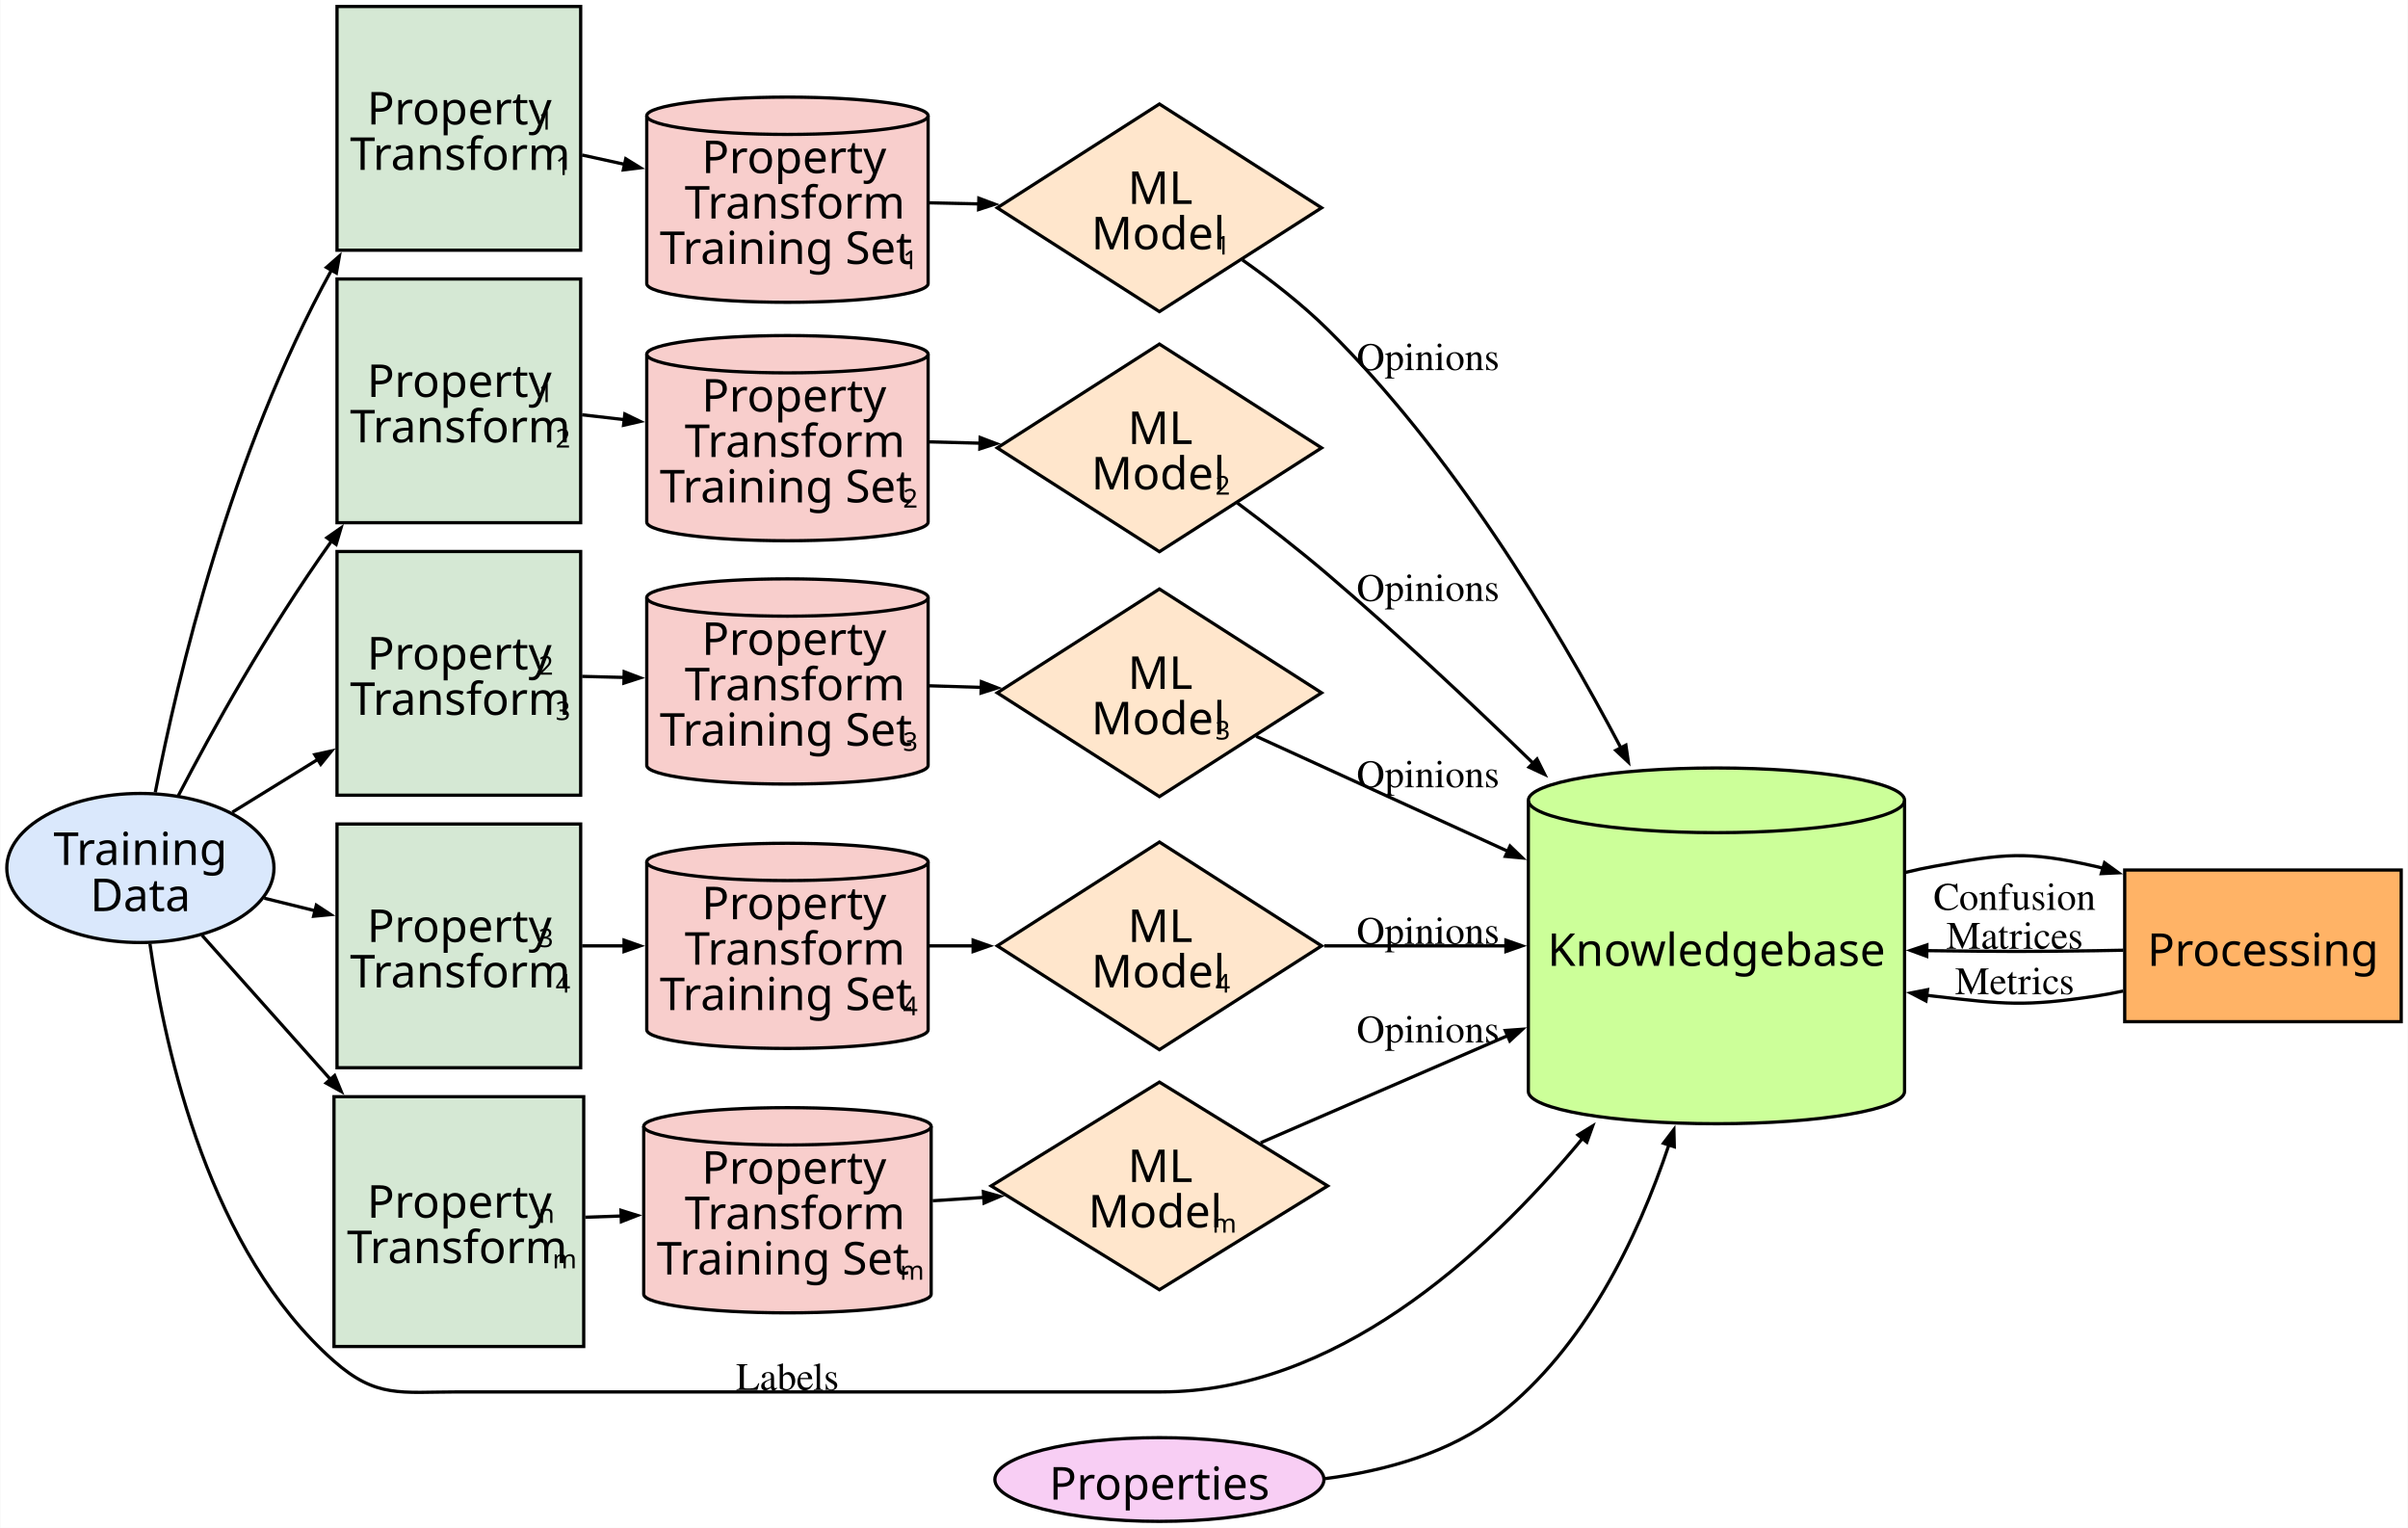
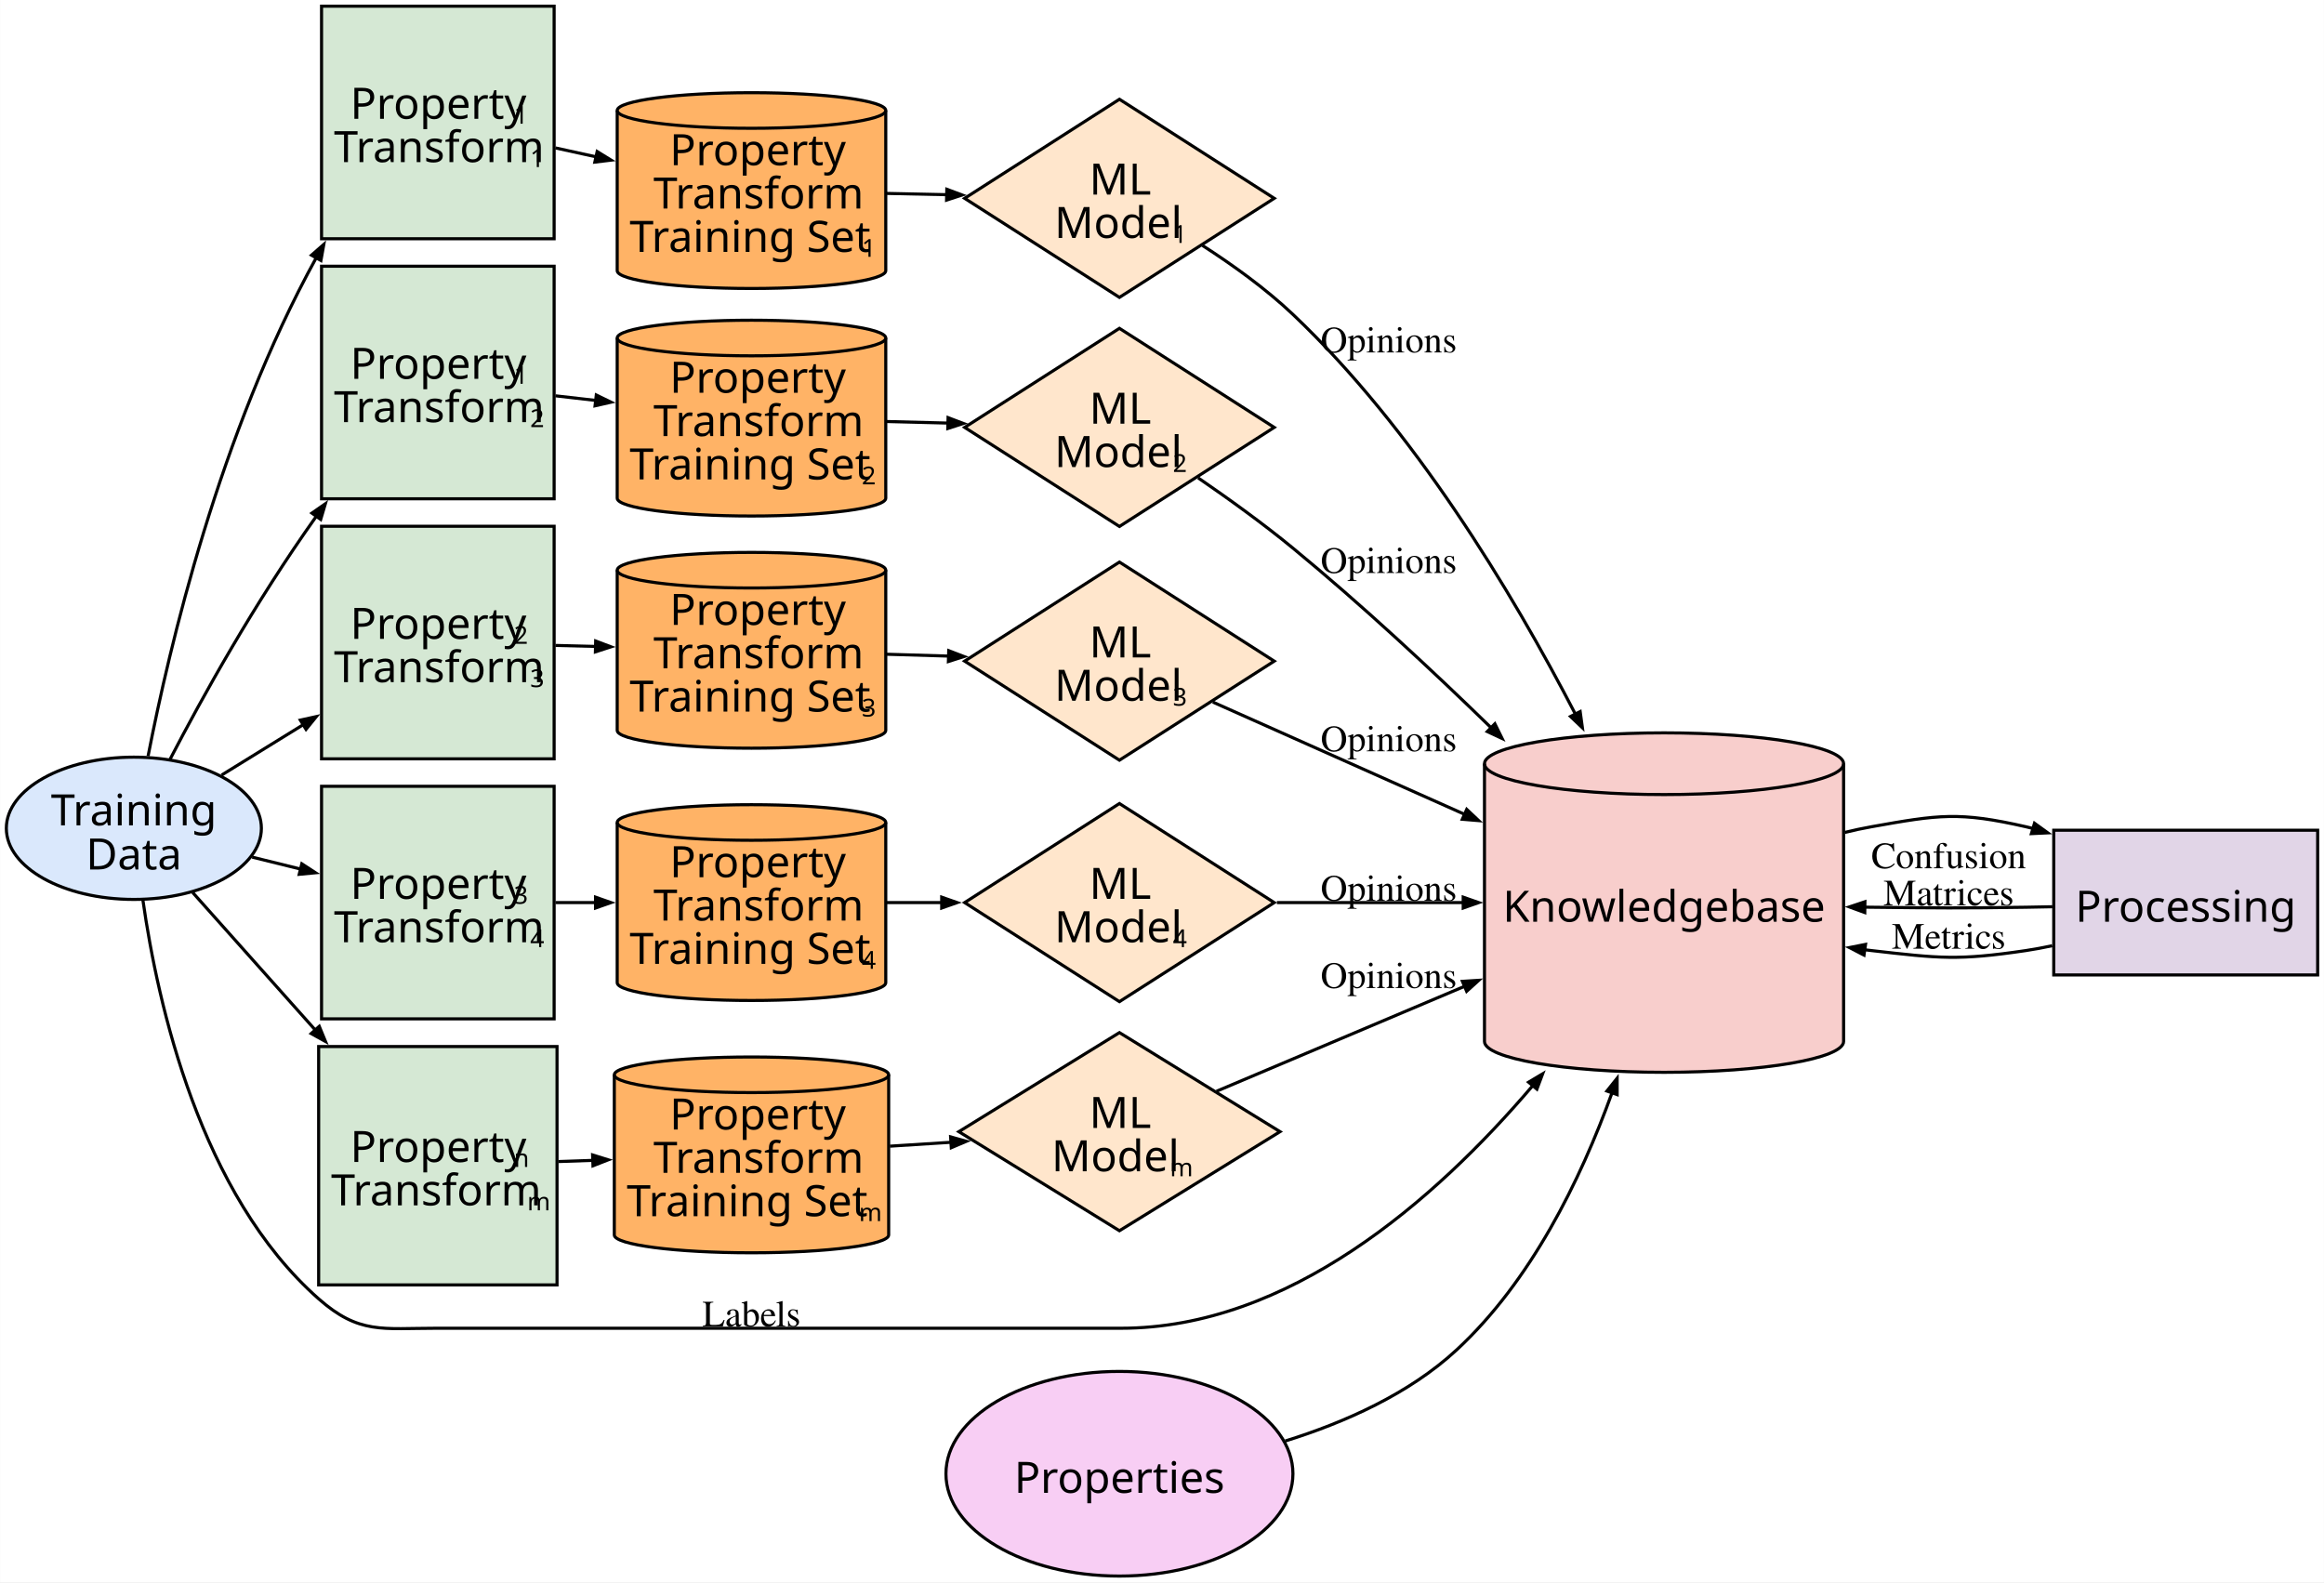
- <svg xmlns="http://www.w3.org/2000/svg" width="1485pt" height="942pt" viewBox="0.00 0.00 1484.51 941.93">
-   <g id="graph0" class="graph" transform="scale(1 1) rotate(0) translate(4 937.93)">
-     <polygon fill="white" stroke="none" points="-4,4 -4,-937.93 1480.51,-937.93 1480.51,4 -4,4" />
+ <svg xmlns="http://www.w3.org/2000/svg" width="1501pt" height="1022pt" viewBox="0.00 0.00 1501.16 1022.24">
+   <g id="graph0" class="graph" transform="scale(1 1) rotate(0) translate(4 1018.24)">
+     <polygon fill="white" stroke="none" points="-4,4 -4,-1018.24 1497.16,-1018.24 1497.16,4 -4,4" />
    <g id="node1" class="node">
-       <ellipse fill="#dae8fc" stroke="black" stroke-width="2" cx="82.38" cy="-402.81" rx="82.38" ry="45.96" />
-       <text text-anchor="middle" x="82.38" y="-404.71" font-family="Garmond" font-size="28.00">Training</text>
-       <text text-anchor="middle" x="82.38" y="-376.21" font-family="Garmond" font-size="28.00">Data</text>
+       <ellipse fill="#dae8fc" stroke="black" stroke-width="2" cx="82.38" cy="-483.11" rx="82.38" ry="45.96" />
+       <text text-anchor="middle" x="82.38" y="-485.01" font-family="Garmond" font-size="28.00">Training</text>
+       <text text-anchor="middle" x="82.38" y="-456.51" font-family="Garmond" font-size="28.00">Data</text>
    </g>
    <g id="node2" class="node">
-       <polygon fill="#d5e8d4" stroke="black" stroke-width="2" points="353.88,-933.93 203.63,-933.93 203.63,-783.68 353.88,-783.68 353.88,-933.93" />
-       <text text-anchor="start" x="222.13" y="-861.21" font-family="Garmond" font-size="28.00">Property</text>
-       <text text-anchor="start" x="327.88" y="-861.21" font-family="Garmond" baseline-shift="sub" font-size="16.00">1</text>
-       <text text-anchor="start" x="211.63" y="-833.21" font-family="Garmond" font-size="28.00">Transform</text>
-       <text text-anchor="start" x="338.38" y="-833.21" font-family="Garmond" baseline-shift="sub" font-size="16.00">1</text>
+       <polygon fill="#d5e8d4" stroke="black" stroke-width="2" points="353.88,-1014.24 203.63,-1014.24 203.63,-863.99 353.88,-863.99 353.88,-1014.24" />
+       <text text-anchor="start" x="222.13" y="-941.51" font-family="Garmond" font-size="28.00">Property</text>
+       <text text-anchor="start" x="327.88" y="-941.51" font-family="Garmond" baseline-shift="sub" font-size="16.00">1</text>
+       <text text-anchor="start" x="211.63" y="-913.51" font-family="Garmond" font-size="28.00">Transform</text>
+       <text text-anchor="start" x="338.38" y="-913.51" font-family="Garmond" baseline-shift="sub" font-size="16.00">1</text>
    </g>
    <g id="edge1" class="edge">
-       <path fill="none" stroke="black" stroke-width="2" d="M91.57,-449.48C105.37,-520.25 137.6,-657.76 200.22,-771.42" />
-       <polygon fill="black" stroke="black" stroke-width="2" points="197.13,-773.07 205.09,-780.06 203.23,-769.63 197.13,-773.07" />
+       <path fill="none" stroke="black" stroke-width="2" d="M91.57,-529.78C105.37,-600.56 137.6,-738.06 200.22,-851.73" />
+       <polygon fill="black" stroke="black" stroke-width="2" points="197.13,-853.37 205.09,-860.36 203.23,-849.93 197.13,-853.37" />
    </g>
    <g id="node3" class="node">
-       <polygon fill="#d5e8d4" stroke="black" stroke-width="2" points="353.88,-765.93 203.63,-765.93 203.63,-615.68 353.88,-615.68 353.88,-765.93" />
-       <text text-anchor="start" x="222.13" y="-693.21" font-family="Garmond" font-size="28.00">Property</text>
-       <text text-anchor="start" x="327.88" y="-693.21" font-family="Garmond" baseline-shift="sub" font-size="16.00">1</text>
-       <text text-anchor="start" x="211.63" y="-665.21" font-family="Garmond" font-size="28.00">Transform</text>
-       <text text-anchor="start" x="338.38" y="-665.21" font-family="Garmond" baseline-shift="sub" font-size="16.00">2</text>
+       <polygon fill="#d5e8d4" stroke="black" stroke-width="2" points="353.88,-846.24 203.63,-846.24 203.63,-695.99 353.88,-695.99 353.88,-846.24" />
+       <text text-anchor="start" x="222.13" y="-773.51" font-family="Garmond" font-size="28.00">Property</text>
+       <text text-anchor="start" x="327.88" y="-773.51" font-family="Garmond" baseline-shift="sub" font-size="16.00">1</text>
+       <text text-anchor="start" x="211.63" y="-745.51" font-family="Garmond" font-size="28.00">Transform</text>
+       <text text-anchor="start" x="338.38" y="-745.51" font-family="Garmond" baseline-shift="sub" font-size="16.00">2</text>
    </g>
    <g id="edge2" class="edge">
-       <path fill="none" stroke="black" stroke-width="2" d="M105.79,-447.44C126.66,-487.52 159.82,-547.6 200.47,-604.69" />
-       <polygon fill="black" stroke="black" stroke-width="2" points="197.41,-606.42 206.1,-612.48 203.08,-602.32 197.41,-606.42" />
+       <path fill="none" stroke="black" stroke-width="2" d="M105.79,-527.75C126.66,-567.82 159.82,-627.9 200.47,-684.99" />
+       <polygon fill="black" stroke="black" stroke-width="2" points="197.41,-686.73 206.1,-692.78 203.08,-682.63 197.41,-686.73" />
    </g>
    <g id="node4" class="node">
-       <polygon fill="#d5e8d4" stroke="black" stroke-width="2" points="353.88,-597.93 203.63,-597.93 203.63,-447.68 353.88,-447.68 353.88,-597.93" />
-       <text text-anchor="start" x="222.13" y="-525.21" font-family="Garmond" font-size="28.00">Property</text>
-       <text text-anchor="start" x="327.88" y="-525.21" font-family="Garmond" baseline-shift="sub" font-size="16.00">2</text>
-       <text text-anchor="start" x="211.63" y="-497.21" font-family="Garmond" font-size="28.00">Transform</text>
-       <text text-anchor="start" x="338.38" y="-497.21" font-family="Garmond" baseline-shift="sub" font-size="16.00">3</text>
+       <polygon fill="#d5e8d4" stroke="black" stroke-width="2" points="353.88,-678.24 203.63,-678.24 203.63,-527.99 353.88,-527.99 353.88,-678.24" />
+       <text text-anchor="start" x="222.13" y="-605.51" font-family="Garmond" font-size="28.00">Property</text>
+       <text text-anchor="start" x="327.88" y="-605.51" font-family="Garmond" baseline-shift="sub" font-size="16.00">2</text>
+       <text text-anchor="start" x="211.63" y="-577.51" font-family="Garmond" font-size="28.00">Transform</text>
+       <text text-anchor="start" x="338.38" y="-577.51" font-family="Garmond" baseline-shift="sub" font-size="16.00">3</text>
    </g>
    <g id="edge3" class="edge">
-       <path fill="none" stroke="black" stroke-width="2" d="M139.08,-437.2C155.52,-447.35 173.92,-458.7 191.8,-469.74" />
-       <polygon fill="black" stroke="black" stroke-width="2" points="189.92,-472.7 200.27,-474.97 193.6,-466.74 189.92,-472.7" />
+       <path fill="none" stroke="black" stroke-width="2" d="M139.08,-517.5C155.52,-527.65 173.92,-539.01 191.8,-550.05" />
+       <polygon fill="black" stroke="black" stroke-width="2" points="189.92,-553 200.27,-555.28 193.6,-547.04 189.92,-553" />
    </g>
    <g id="node5" class="node">
-       <polygon fill="#d5e8d4" stroke="black" stroke-width="2" points="353.88,-429.93 203.63,-429.93 203.63,-279.68 353.88,-279.68 353.88,-429.93" />
-       <text text-anchor="start" x="222.13" y="-357.21" font-family="Garmond" font-size="28.00">Property</text>
-       <text text-anchor="start" x="327.88" y="-357.21" font-family="Garmond" baseline-shift="sub" font-size="16.00">3</text>
-       <text text-anchor="start" x="211.63" y="-329.21" font-family="Garmond" font-size="28.00">Transform</text>
-       <text text-anchor="start" x="338.38" y="-329.21" font-family="Garmond" baseline-shift="sub" font-size="16.00">4</text>
+       <polygon fill="#d5e8d4" stroke="black" stroke-width="2" points="353.88,-510.24 203.63,-510.24 203.63,-359.99 353.88,-359.99 353.88,-510.24" />
+       <text text-anchor="start" x="222.13" y="-437.51" font-family="Garmond" font-size="28.00">Property</text>
+       <text text-anchor="start" x="327.88" y="-437.51" font-family="Garmond" baseline-shift="sub" font-size="16.00">3</text>
+       <text text-anchor="start" x="211.63" y="-409.51" font-family="Garmond" font-size="28.00">Transform</text>
+       <text text-anchor="start" x="338.38" y="-409.51" font-family="Garmond" baseline-shift="sub" font-size="16.00">4</text>
    </g>
    <g id="edge4" class="edge">
-       <path fill="none" stroke="black" stroke-width="2" d="M158.81,-384.18C169.05,-381.65 179.63,-379.04 190.07,-376.46" />
-       <polygon fill="black" stroke="black" stroke-width="2" points="190.88,-379.87 199.75,-374.07 189.2,-373.07 190.88,-379.87" />
+       <path fill="none" stroke="black" stroke-width="2" d="M158.81,-464.49C169.05,-461.96 179.63,-459.35 190.07,-456.77" />
+       <polygon fill="black" stroke="black" stroke-width="2" points="190.88,-460.17 199.75,-454.38 189.2,-453.38 190.88,-460.17" />
    </g>
    <g id="node6" class="node">
-       <polygon fill="#d5e8d4" stroke="black" stroke-width="2" points="355.76,-261.81 201.76,-261.81 201.76,-107.81 355.76,-107.81 355.76,-261.81" />
-       <text text-anchor="start" x="222.13" y="-187.21" font-family="Garmond" font-size="28.00">Property</text>
-       <text text-anchor="start" x="327.88" y="-187.21" font-family="Garmond" baseline-shift="sub" font-size="16.00">n</text>
-       <text text-anchor="start" x="209.76" y="-159.21" font-family="Garmond" font-size="28.00">Transform</text>
-       <text text-anchor="start" x="336.51" y="-159.21" font-family="Garmond" baseline-shift="sub" font-size="16.00">m</text>
+       <polygon fill="#d5e8d4" stroke="black" stroke-width="2" points="355.76,-342.11 201.76,-342.11 201.76,-188.11 355.76,-188.11 355.76,-342.11" />
+       <text text-anchor="start" x="222.13" y="-267.51" font-family="Garmond" font-size="28.00">Property</text>
+       <text text-anchor="start" x="327.88" y="-267.51" font-family="Garmond" baseline-shift="sub" font-size="16.00">n</text>
+       <text text-anchor="start" x="209.76" y="-239.51" font-family="Garmond" font-size="28.00">Transform</text>
+       <text text-anchor="start" x="336.51" y="-239.51" font-family="Garmond" baseline-shift="sub" font-size="16.00">m</text>
    </g>
    <g id="edge5" class="edge">
-       <path fill="none" stroke="black" stroke-width="2" d="M120.4,-361.29C142.86,-336.1 172.39,-302.99 199.79,-272.25" />
-       <polygon fill="black" stroke="black" stroke-width="2" points="202.16,-274.85 206.2,-265.06 196.93,-270.19 202.16,-274.85" />
+       <path fill="none" stroke="black" stroke-width="2" d="M120.4,-441.6C142.86,-416.41 172.39,-383.29 199.79,-352.56" />
+       <polygon fill="black" stroke="black" stroke-width="2" points="202.16,-355.16 206.2,-345.36 196.93,-350.5 202.16,-355.16" />
    </g>
    <g id="node17" class="node">
-       <path fill="#ccff99" stroke="black" stroke-width="2" d="M1170.26,-444.53C1170.26,-455.53 1118.26,-464.47 1054.26,-464.47 990.25,-464.47 938.26,-455.53 938.26,-444.53 938.26,-444.53 938.26,-265.09 938.26,-265.09 938.26,-254.09 990.25,-245.15 1054.26,-245.15 1118.26,-245.15 1170.26,-254.09 1170.26,-265.09 1170.26,-265.09 1170.26,-444.53 1170.26,-444.53" />
-       <path fill="none" stroke="black" stroke-width="2" d="M1170.26,-444.53C1170.26,-433.53 1118.26,-424.59 1054.26,-424.59 990.25,-424.59 938.26,-433.53 938.26,-444.53" />
-       <text text-anchor="middle" x="1054.26" y="-403.96" font-family="Garmond" font-size="28.00"> </text>
-       <text text-anchor="middle" x="1054.26" y="-342.46" font-family="Garmond" font-size="28.00"> Knowledgebase </text>
-       <text text-anchor="middle" x="1054.26" y="-280.96" font-family="Garmond" font-size="28.00">  </text>
+       <path fill="#f8cecc" stroke="black" stroke-width="2" d="M1186.91,-524.83C1186.91,-535.83 1134.92,-544.77 1070.91,-544.77 1006.9,-544.77 954.91,-535.83 954.91,-524.83 954.91,-524.83 954.91,-345.4 954.91,-345.4 954.91,-334.39 1006.9,-325.46 1070.91,-325.46 1134.92,-325.46 1186.91,-334.39 1186.91,-345.4 1186.91,-345.4 1186.91,-524.83 1186.91,-524.83" />
+       <path fill="none" stroke="black" stroke-width="2" d="M1186.91,-524.83C1186.91,-513.83 1134.92,-504.9 1070.91,-504.9 1006.9,-504.9 954.91,-513.83 954.91,-524.83" />
+       <text text-anchor="middle" x="1070.91" y="-484.26" font-family="Garmond" font-size="28.00"> </text>
+       <text text-anchor="middle" x="1070.91" y="-422.76" font-family="Garmond" font-size="28.00"> Knowledgebase </text>
+       <text text-anchor="middle" x="1070.91" y="-361.26" font-family="Garmond" font-size="28.00">  </text>
    </g>
    <g id="edge16" class="edge">
-       <path fill="none" stroke="black" stroke-width="2" d="M88.26,-356.16C97.81,-289.12 125.26,-166.2 201.76,-98.81 227.88,-75.79 242.94,-79.81 277.76,-79.81 277.76,-79.81 277.76,-79.81 711.76,-79.81 818.12,-79.81 910.11,-161.73 971.73,-236.15" />
-       <polygon fill="black" stroke="black" stroke-width="2" points="968.91,-238.23 977.93,-243.77 974.34,-233.81 968.91,-238.23" />
-       <text text-anchor="middle" x="481.38" y="-81.01" font-family="Times,serif" font-size="24.00">Labels</text>
+       <path fill="none" stroke="black" stroke-width="2" d="M88.26,-436.46C97.81,-369.42 125.26,-246.51 201.76,-179.11 227.88,-156.1 242.94,-160.11 277.76,-160.11 277.76,-160.11 277.76,-160.11 720.08,-160.11 828.21,-160.11 922.67,-242.32 986.09,-316.84" />
+       <polygon fill="black" stroke="black" stroke-width="2" points="983.4,-319.08 992.5,-324.5 988.77,-314.58 983.4,-319.08" />
+       <text text-anchor="middle" x="481.38" y="-161.31" font-family="Times,serif" font-size="24.00">Labels</text>
    </g>
    <g id="node7" class="node">
-       <path fill="#f8cecc" stroke="black" stroke-width="2" d="M568.13,-866.56C568.13,-872.9 529.25,-878.06 481.38,-878.06 433.51,-878.06 394.63,-872.9 394.63,-866.56 394.63,-866.56 394.63,-763.06 394.63,-763.06 394.63,-756.71 433.51,-751.56 481.38,-751.56 529.25,-751.56 568.13,-756.71 568.13,-763.06 568.13,-763.06 568.13,-866.56 568.13,-866.56" />
-       <path fill="none" stroke="black" stroke-width="2" d="M568.13,-866.56C568.13,-860.21 529.25,-855.06 481.38,-855.06 433.51,-855.06 394.63,-860.21 394.63,-866.56" />
-       <text text-anchor="start" x="428.51" y="-831.21" font-family="Garmond" font-size="28.00">Property</text>
-       <text text-anchor="start" x="418.01" y="-803.21" font-family="Garmond" font-size="28.00">Transform</text>
-       <text text-anchor="start" x="402.63" y="-775.21" font-family="Garmond" font-size="28.00">Training Set</text>
-       <text text-anchor="start" x="552.63" y="-775.21" font-family="Garmond" baseline-shift="sub" font-size="16.00">1</text>
+       <path fill="#ffb366" stroke="black" stroke-width="2" d="M568.13,-946.86C568.13,-953.21 529.25,-958.36 481.38,-958.36 433.51,-958.36 394.63,-953.21 394.63,-946.86 394.63,-946.86 394.63,-843.36 394.63,-843.36 394.63,-837.02 433.51,-831.86 481.38,-831.86 529.25,-831.86 568.13,-837.02 568.13,-843.36 568.13,-843.36 568.13,-946.86 568.13,-946.86" />
+       <path fill="none" stroke="black" stroke-width="2" d="M568.13,-946.86C568.13,-940.52 529.25,-935.36 481.38,-935.36 433.51,-935.36 394.63,-940.52 394.63,-946.86" />
+       <text text-anchor="start" x="428.51" y="-911.51" font-family="Garmond" font-size="28.00">Property</text>
+       <text text-anchor="start" x="418.01" y="-883.51" font-family="Garmond" font-size="28.00">Transform</text>
+       <text text-anchor="start" x="402.63" y="-855.51" font-family="Garmond" font-size="28.00">Training Set</text>
+       <text text-anchor="start" x="552.63" y="-855.51" font-family="Garmond" baseline-shift="sub" font-size="16.00">1</text>
    </g>
    <g id="edge6" class="edge">
-       <path fill="none" stroke="black" stroke-width="2" d="M354.75,-842.36C363.37,-840.47 372.26,-838.52 381.14,-836.57" />
-       <polygon fill="black" stroke="black" stroke-width="2" points="381.68,-840.04 390.7,-834.48 380.18,-833.2 381.68,-840.04" />
+       <path fill="none" stroke="black" stroke-width="2" d="M354.75,-922.67C363.37,-920.78 372.26,-918.83 381.14,-916.88" />
+       <polygon fill="black" stroke="black" stroke-width="2" points="381.68,-920.34 390.7,-914.78 380.18,-913.51 381.68,-920.34" />
    </g>
    <g id="node8" class="node">
-       <path fill="#f8cecc" stroke="black" stroke-width="2" d="M568.13,-719.56C568.13,-725.9 529.25,-731.06 481.38,-731.06 433.51,-731.06 394.63,-725.9 394.63,-719.56 394.63,-719.56 394.63,-616.06 394.63,-616.06 394.63,-609.71 433.51,-604.56 481.38,-604.56 529.25,-604.56 568.13,-609.71 568.13,-616.06 568.13,-616.06 568.13,-719.56 568.13,-719.56" />
-       <path fill="none" stroke="black" stroke-width="2" d="M568.13,-719.56C568.13,-713.21 529.25,-708.06 481.38,-708.06 433.51,-708.06 394.63,-713.21 394.63,-719.56" />
-       <text text-anchor="start" x="428.51" y="-684.21" font-family="Garmond" font-size="28.00">Property</text>
-       <text text-anchor="start" x="418.01" y="-656.21" font-family="Garmond" font-size="28.00">Transform</text>
-       <text text-anchor="start" x="402.63" y="-628.21" font-family="Garmond" font-size="28.00">Training Set</text>
-       <text text-anchor="start" x="552.63" y="-628.21" font-family="Garmond" baseline-shift="sub" font-size="16.00">2</text>
+       <path fill="#ffb366" stroke="black" stroke-width="2" d="M568.13,-799.86C568.13,-806.21 529.25,-811.36 481.38,-811.36 433.51,-811.36 394.63,-806.21 394.63,-799.86 394.63,-799.86 394.63,-696.36 394.63,-696.36 394.63,-690.02 433.51,-684.86 481.38,-684.86 529.25,-684.86 568.13,-690.02 568.13,-696.36 568.13,-696.36 568.13,-799.86 568.13,-799.86" />
+       <path fill="none" stroke="black" stroke-width="2" d="M568.13,-799.86C568.13,-793.52 529.25,-788.36 481.38,-788.36 433.51,-788.36 394.63,-793.52 394.63,-799.86" />
+       <text text-anchor="start" x="428.51" y="-764.51" font-family="Garmond" font-size="28.00">Property</text>
+       <text text-anchor="start" x="418.01" y="-736.51" font-family="Garmond" font-size="28.00">Transform</text>
+       <text text-anchor="start" x="402.63" y="-708.51" font-family="Garmond" font-size="28.00">Training Set</text>
+       <text text-anchor="start" x="552.63" y="-708.51" font-family="Garmond" baseline-shift="sub" font-size="16.00">2</text>
    </g>
    <g id="edge7" class="edge">
-       <path fill="none" stroke="black" stroke-width="2" d="M354.75,-682.21C363.27,-681.24 372.06,-680.23 380.84,-679.22" />
-       <polygon fill="black" stroke="black" stroke-width="2" points="381.12,-682.71 390.65,-678.1 380.32,-675.76 381.12,-682.71" />
+       <path fill="none" stroke="black" stroke-width="2" d="M354.75,-762.52C363.27,-761.54 372.06,-760.53 380.84,-759.53" />
+       <polygon fill="black" stroke="black" stroke-width="2" points="381.12,-763.02 390.65,-758.4 380.32,-756.06 381.12,-763.02" />
    </g>
    <g id="node9" class="node">
-       <path fill="#f8cecc" stroke="black" stroke-width="2" d="M568.13,-569.56C568.13,-575.9 529.25,-581.06 481.38,-581.06 433.51,-581.06 394.63,-575.9 394.63,-569.56 394.63,-569.56 394.63,-466.06 394.63,-466.06 394.63,-459.71 433.51,-454.56 481.38,-454.56 529.25,-454.56 568.13,-459.71 568.13,-466.06 568.13,-466.06 568.13,-569.56 568.13,-569.56" />
-       <path fill="none" stroke="black" stroke-width="2" d="M568.13,-569.56C568.13,-563.21 529.25,-558.06 481.38,-558.06 433.51,-558.06 394.63,-563.21 394.63,-569.56" />
-       <text text-anchor="start" x="428.51" y="-534.21" font-family="Garmond" font-size="28.00">Property</text>
-       <text text-anchor="start" x="418.01" y="-506.21" font-family="Garmond" font-size="28.00">Transform</text>
-       <text text-anchor="start" x="402.63" y="-478.21" font-family="Garmond" font-size="28.00">Training Set</text>
-       <text text-anchor="start" x="552.63" y="-478.21" font-family="Garmond" baseline-shift="sub" font-size="16.00">3</text>
+       <path fill="#ffb366" stroke="black" stroke-width="2" d="M568.13,-649.86C568.13,-656.21 529.25,-661.36 481.38,-661.36 433.51,-661.36 394.63,-656.21 394.63,-649.86 394.63,-649.86 394.63,-546.36 394.63,-546.36 394.63,-540.02 433.51,-534.86 481.38,-534.86 529.25,-534.86 568.13,-540.02 568.13,-546.36 568.13,-546.36 568.13,-649.86 568.13,-649.86" />
+       <path fill="none" stroke="black" stroke-width="2" d="M568.13,-649.86C568.13,-643.52 529.25,-638.36 481.38,-638.36 433.51,-638.36 394.63,-643.52 394.63,-649.86" />
+       <text text-anchor="start" x="428.51" y="-614.51" font-family="Garmond" font-size="28.00">Property</text>
+       <text text-anchor="start" x="418.01" y="-586.51" font-family="Garmond" font-size="28.00">Transform</text>
+       <text text-anchor="start" x="402.63" y="-558.51" font-family="Garmond" font-size="28.00">Training Set</text>
+       <text text-anchor="start" x="552.63" y="-558.51" font-family="Garmond" baseline-shift="sub" font-size="16.00">3</text>
    </g>
    <g id="edge8" class="edge">
-       <path fill="none" stroke="black" stroke-width="2" d="M354.75,-520.94C363.27,-520.73 372.06,-520.51 380.84,-520.29" />
-       <polygon fill="black" stroke="black" stroke-width="2" points="380.72,-523.79 390.63,-520.05 380.55,-516.8 380.72,-523.79" />
+       <path fill="none" stroke="black" stroke-width="2" d="M354.75,-601.25C363.27,-601.03 372.06,-600.81 380.84,-600.6" />
+       <polygon fill="black" stroke="black" stroke-width="2" points="380.72,-604.1 390.63,-600.35 380.55,-597.1 380.72,-604.1" />
    </g>
    <g id="node10" class="node">
-       <path fill="#f8cecc" stroke="black" stroke-width="2" d="M568.13,-406.56C568.13,-412.9 529.25,-418.06 481.38,-418.06 433.51,-418.06 394.63,-412.9 394.63,-406.56 394.63,-406.56 394.63,-303.06 394.63,-303.06 394.63,-296.71 433.51,-291.56 481.38,-291.56 529.25,-291.56 568.13,-296.71 568.13,-303.06 568.13,-303.06 568.13,-406.56 568.13,-406.56" />
-       <path fill="none" stroke="black" stroke-width="2" d="M568.13,-406.56C568.13,-400.21 529.25,-395.06 481.38,-395.06 433.51,-395.06 394.63,-400.21 394.63,-406.56" />
-       <text text-anchor="start" x="428.51" y="-371.21" font-family="Garmond" font-size="28.00">Property</text>
-       <text text-anchor="start" x="418.01" y="-343.21" font-family="Garmond" font-size="28.00">Transform</text>
-       <text text-anchor="start" x="402.63" y="-315.21" font-family="Garmond" font-size="28.00">Training Set</text>
-       <text text-anchor="start" x="552.63" y="-315.21" font-family="Garmond" baseline-shift="sub" font-size="16.00">4</text>
+       <path fill="#ffb366" stroke="black" stroke-width="2" d="M568.13,-486.86C568.13,-493.21 529.25,-498.36 481.38,-498.36 433.51,-498.36 394.63,-493.21 394.63,-486.86 394.63,-486.86 394.63,-383.36 394.63,-383.36 394.63,-377.02 433.51,-371.86 481.38,-371.86 529.25,-371.86 568.13,-377.02 568.13,-383.36 568.13,-383.36 568.13,-486.86 568.13,-486.86" />
+       <path fill="none" stroke="black" stroke-width="2" d="M568.13,-486.86C568.13,-480.52 529.25,-475.36 481.38,-475.36 433.51,-475.36 394.63,-480.52 394.63,-486.86" />
+       <text text-anchor="start" x="428.51" y="-451.51" font-family="Garmond" font-size="28.00">Property</text>
+       <text text-anchor="start" x="418.01" y="-423.51" font-family="Garmond" font-size="28.00">Transform</text>
+       <text text-anchor="start" x="402.63" y="-395.51" font-family="Garmond" font-size="28.00">Training Set</text>
+       <text text-anchor="start" x="552.63" y="-395.51" font-family="Garmond" baseline-shift="sub" font-size="16.00">4</text>
    </g>
    <g id="edge9" class="edge">
-       <path fill="none" stroke="black" stroke-width="2" d="M354.75,-354.81C363.27,-354.81 372.06,-354.81 380.84,-354.81" />
-       <polygon fill="black" stroke="black" stroke-width="2" points="380.63,-358.31 390.63,-354.81 380.63,-351.31 380.63,-358.31" />
+       <path fill="none" stroke="black" stroke-width="2" d="M354.75,-435.11C363.27,-435.11 372.06,-435.11 380.84,-435.11" />
+       <polygon fill="black" stroke="black" stroke-width="2" points="380.63,-438.61 390.63,-435.11 380.63,-431.61 380.63,-438.61" />
    </g>
    <g id="node11" class="node">
-       <path fill="#f8cecc" stroke="black" stroke-width="2" d="M570.01,-243.56C570.01,-249.9 530.28,-255.06 481.38,-255.06 432.48,-255.06 392.76,-249.9 392.76,-243.56 392.76,-243.56 392.76,-140.06 392.76,-140.06 392.76,-133.71 432.48,-128.56 481.38,-128.56 530.28,-128.56 570.01,-133.71 570.01,-140.06 570.01,-140.06 570.01,-243.56 570.01,-243.56" />
-       <path fill="none" stroke="black" stroke-width="2" d="M570.01,-243.56C570.01,-237.21 530.28,-232.06 481.38,-232.06 432.48,-232.06 392.76,-237.21 392.76,-243.56" />
-       <text text-anchor="start" x="428.51" y="-208.21" font-family="Garmond" font-size="28.00">Property</text>
-       <text text-anchor="start" x="418.01" y="-180.21" font-family="Garmond" font-size="28.00">Transform</text>
-       <text text-anchor="start" x="400.76" y="-152.21" font-family="Garmond" font-size="28.00">Training Set</text>
-       <text text-anchor="start" x="550.76" y="-152.21" font-family="Garmond" baseline-shift="sub" font-size="16.00">m</text>
+       <path fill="#ffb366" stroke="black" stroke-width="2" d="M570.01,-323.86C570.01,-330.21 530.28,-335.36 481.38,-335.36 432.48,-335.36 392.76,-330.21 392.76,-323.86 392.76,-323.86 392.76,-220.36 392.76,-220.36 392.76,-214.02 432.48,-208.86 481.38,-208.86 530.28,-208.86 570.01,-214.02 570.01,-220.36 570.01,-220.36 570.01,-323.86 570.01,-323.86" />
+       <path fill="none" stroke="black" stroke-width="2" d="M570.01,-323.86C570.01,-317.52 530.28,-312.36 481.38,-312.36 432.48,-312.36 392.76,-317.52 392.76,-323.86" />
+       <text text-anchor="start" x="428.51" y="-288.51" font-family="Garmond" font-size="28.00">Property</text>
+       <text text-anchor="start" x="418.01" y="-260.51" font-family="Garmond" font-size="28.00">Transform</text>
+       <text text-anchor="start" x="400.76" y="-232.51" font-family="Garmond" font-size="28.00">Training Set</text>
+       <text text-anchor="start" x="550.76" y="-232.51" font-family="Garmond" baseline-shift="sub" font-size="16.00">m</text>
    </g>
    <g id="edge10" class="edge">
-       <path fill="none" stroke="black" stroke-width="2" d="M356.75,-187.5C364.02,-187.75 371.47,-188.01 378.92,-188.27" />
-       <polygon fill="black" stroke="black" stroke-width="2" points="378.73,-191.76 388.85,-188.62 378.98,-184.77 378.73,-191.76" />
+       <path fill="none" stroke="black" stroke-width="2" d="M356.75,-267.8C364.02,-268.05 371.47,-268.31 378.92,-268.57" />
+       <polygon fill="black" stroke="black" stroke-width="2" points="378.73,-272.07 388.85,-268.92 378.98,-265.07 378.73,-272.07" />
    </g>
    <g id="node12" class="node">
-       <polygon fill="#ffe6cc" stroke="black" stroke-width="2" points="710.76,-873.81 610.76,-809.81 710.76,-745.81 810.76,-809.81 710.76,-873.81" />
-       <text text-anchor="start" x="691.26" y="-812.21" font-family="Garmond" font-size="28.00">ML</text>
-       <text text-anchor="start" x="668.76" y="-784.21" font-family="Garmond" font-size="28.00">Model</text>
-       <text text-anchor="start" x="745.26" y="-784.21" font-family="Garmond" baseline-shift="sub" font-size="16.00">1</text>
+       <polygon fill="#ffe6cc" stroke="black" stroke-width="2" points="719.08,-954.11 619.08,-890.11 719.08,-826.11 819.08,-890.11 719.08,-954.11" />
+       <text text-anchor="start" x="699.58" y="-892.51" font-family="Garmond" font-size="28.00">ML</text>
+       <text text-anchor="start" x="677.08" y="-864.51" font-family="Garmond" font-size="28.00">Model</text>
+       <text text-anchor="start" x="753.58" y="-864.51" font-family="Garmond" baseline-shift="sub" font-size="16.00">1</text>
    </g>
    <g id="edge11" class="edge">
-       <path fill="none" stroke="black" stroke-width="2" d="M568.99,-812.9C578.96,-812.69 589.23,-812.46 599.46,-812.23" />
-       <polygon fill="black" stroke="black" stroke-width="2" points="599.42,-815.74 609.34,-812.02 599.27,-808.74 599.42,-815.74" />
+       <path fill="none" stroke="black" stroke-width="2" d="M568.81,-893.28C581.42,-893.01 594.55,-892.73 607.56,-892.46" />
+       <polygon fill="black" stroke="black" stroke-width="2" points="607.56,-895.96 617.49,-892.25 607.41,-888.96 607.56,-895.96" />
    </g>
    <g id="node13" class="node">
-       <polygon fill="#ffe6cc" stroke="black" stroke-width="2" points="710.76,-725.81 610.76,-661.81 710.76,-597.81 810.76,-661.81 710.76,-725.81" />
-       <text text-anchor="start" x="691.26" y="-664.21" font-family="Garmond" font-size="28.00">ML</text>
-       <text text-anchor="start" x="668.76" y="-636.21" font-family="Garmond" font-size="28.00">Model</text>
-       <text text-anchor="start" x="745.26" y="-636.21" font-family="Garmond" baseline-shift="sub" font-size="16.00">2</text>
+       <polygon fill="#ffe6cc" stroke="black" stroke-width="2" points="719.08,-806.11 619.08,-742.11 719.08,-678.11 819.08,-742.11 719.08,-806.11" />
+       <text text-anchor="start" x="699.58" y="-744.51" font-family="Garmond" font-size="28.00">ML</text>
+       <text text-anchor="start" x="677.08" y="-716.51" font-family="Garmond" font-size="28.00">Model</text>
+       <text text-anchor="start" x="753.58" y="-716.51" font-family="Garmond" baseline-shift="sub" font-size="16.00">2</text>
    </g>
    <g id="edge12" class="edge">
-       <path fill="none" stroke="black" stroke-width="2" d="M568.99,-665.52C579.25,-665.25 589.82,-664.97 600.35,-664.7" />
-       <polygon fill="black" stroke="black" stroke-width="2" points="600.21,-668.2 610.11,-664.44 600.02,-661.2 600.21,-668.2" />
+       <path fill="none" stroke="black" stroke-width="2" d="M568.81,-745.91C581.75,-745.58 595.24,-745.24 608.59,-744.9" />
+       <polygon fill="black" stroke="black" stroke-width="2" points="608.38,-748.41 618.29,-744.65 608.2,-741.41 608.38,-748.41" />
    </g>
    <g id="node14" class="node">
-       <polygon fill="#ffe6cc" stroke="black" stroke-width="2" points="710.76,-574.81 610.76,-510.81 710.76,-446.81 810.76,-510.81 710.76,-574.81" />
-       <text text-anchor="start" x="691.26" y="-513.21" font-family="Garmond" font-size="28.00">ML</text>
-       <text text-anchor="start" x="668.76" y="-485.21" font-family="Garmond" font-size="28.00">Model</text>
-       <text text-anchor="start" x="745.26" y="-485.21" font-family="Garmond" baseline-shift="sub" font-size="16.00">3</text>
+       <polygon fill="#ffe6cc" stroke="black" stroke-width="2" points="719.08,-655.11 619.08,-591.11 719.08,-527.11 819.08,-591.11 719.08,-655.11" />
+       <text text-anchor="start" x="699.58" y="-593.51" font-family="Garmond" font-size="28.00">ML</text>
+       <text text-anchor="start" x="677.08" y="-565.51" font-family="Garmond" font-size="28.00">Model</text>
+       <text text-anchor="start" x="753.58" y="-565.51" font-family="Garmond" baseline-shift="sub" font-size="16.00">3</text>
    </g>
    <g id="edge13" class="edge">
-       <path fill="none" stroke="black" stroke-width="2" d="M568.99,-515.14C579.43,-514.82 590.19,-514.49 600.9,-514.16" />
-       <polygon fill="black" stroke="black" stroke-width="2" points="600.99,-517.66 610.88,-513.85 600.77,-510.66 600.99,-517.66" />
+       <path fill="none" stroke="black" stroke-width="2" d="M568.81,-595.55C581.85,-595.16 595.45,-594.76 608.89,-594.36" />
+       <polygon fill="black" stroke="black" stroke-width="2" points="608.8,-597.86 618.69,-594.07 608.59,-590.86 608.8,-597.86" />
    </g>
    <g id="node15" class="node">
-       <polygon fill="#ffe6cc" stroke="black" stroke-width="2" points="710.76,-418.81 610.76,-354.81 710.76,-290.81 810.76,-354.81 710.76,-418.81" />
-       <text text-anchor="start" x="691.26" y="-357.21" font-family="Garmond" font-size="28.00">ML</text>
-       <text text-anchor="start" x="668.76" y="-329.21" font-family="Garmond" font-size="28.00">Model</text>
-       <text text-anchor="start" x="745.26" y="-329.21" font-family="Garmond" baseline-shift="sub" font-size="16.00">4</text>
+       <polygon fill="#ffe6cc" stroke="black" stroke-width="2" points="719.08,-499.11 619.08,-435.11 719.08,-371.11 819.08,-435.11 719.08,-499.11" />
+       <text text-anchor="start" x="699.58" y="-437.51" font-family="Garmond" font-size="28.00">ML</text>
+       <text text-anchor="start" x="677.08" y="-409.51" font-family="Garmond" font-size="28.00">Model</text>
+       <text text-anchor="start" x="753.58" y="-409.51" font-family="Garmond" baseline-shift="sub" font-size="16.00">4</text>
    </g>
    <g id="edge14" class="edge">
-       <path fill="none" stroke="black" stroke-width="2" d="M568.99,-354.81C577.86,-354.81 586.97,-354.81 596.07,-354.81" />
-       <polygon fill="black" stroke="black" stroke-width="2" points="595.89,-358.31 605.89,-354.81 595.89,-351.31 595.89,-358.31" />
+       <path fill="none" stroke="black" stroke-width="2" d="M568.81,-435.11C580.39,-435.11 592.4,-435.11 604.36,-435.11" />
+       <polygon fill="black" stroke="black" stroke-width="2" points="604.26,-438.61 614.26,-435.11 604.26,-431.61 604.26,-438.61" />
    </g>
    <g id="node16" class="node">
-       <polygon fill="#ffe6cc" stroke="black" stroke-width="2" points="710.76,-270.81 607.01,-206.81 710.76,-142.81 814.51,-206.81 710.76,-270.81" />
-       <text text-anchor="start" x="691.26" y="-209.21" font-family="Garmond" font-size="28.00">ML</text>
-       <text text-anchor="start" x="666.88" y="-181.21" font-family="Garmond" font-size="28.00">Model</text>
-       <text text-anchor="start" x="743.38" y="-181.21" font-family="Garmond" baseline-shift="sub" font-size="16.00">m</text>
+       <polygon fill="#ffe6cc" stroke="black" stroke-width="2" points="719.08,-351.11 615.33,-287.11 719.08,-223.11 822.83,-287.11 719.08,-351.11" />
+       <text text-anchor="start" x="699.58" y="-289.51" font-family="Garmond" font-size="28.00">ML</text>
+       <text text-anchor="start" x="675.21" y="-261.51" font-family="Garmond" font-size="28.00">Model</text>
+       <text text-anchor="start" x="751.71" y="-261.51" font-family="Garmond" baseline-shift="sub" font-size="16.00">m</text>
    </g>
    <g id="edge15" class="edge">
-       <path fill="none" stroke="black" stroke-width="2" d="M570.94,-197.65C581.31,-198.34 591.98,-199.04 602.57,-199.74" />
-       <polygon fill="black" stroke="black" stroke-width="2" points="602.2,-203.22 612.4,-200.39 602.66,-196.24 602.2,-203.22" />
+       <path fill="none" stroke="black" stroke-width="2" d="M570.82,-277.74C583.79,-278.57 597.26,-279.43 610.56,-280.27" />
+       <polygon fill="black" stroke="black" stroke-width="2" points="610.01,-283.74 620.21,-280.89 610.46,-276.76 610.01,-283.74" />
    </g>
    <g id="edge17" class="edge">
-       <path fill="none" stroke="black" stroke-width="2" d="M761.95,-777.67C779.48,-765.31 798.71,-750.4 814.51,-734.81 890.37,-659.92 953.34,-556.55 995.52,-476.52" />
-       <polygon fill="black" stroke="black" stroke-width="2" points="998.41,-478.55 999.94,-468.07 992.2,-475.31 998.41,-478.55" />
-       <text text-anchor="middle" x="876.38" y="-709.78" font-family="Times,serif" font-size="24.00">Opinions</text>
+       <path fill="none" stroke="black" stroke-width="2" d="M772.77,-859.62C792.18,-847.12 813.68,-831.69 831.16,-815.11 908.91,-741.38 972.03,-637.2 1013.8,-556.56" />
+       <polygon fill="black" stroke="black" stroke-width="2" points="1016.72,-558.53 1018.17,-548.04 1010.49,-555.34 1016.72,-558.53" />
+       <text text-anchor="middle" x="893.03" y="-790.55" font-family="Times,serif" font-size="24.00">Opinions</text>
    </g>
    <g id="edge18" class="edge">
-       <path fill="none" stroke="black" stroke-width="2" d="M758.94,-627.78C776.71,-614.5 796.88,-598.87 814.51,-583.81 857.16,-547.37 902.02,-505.41 941.19,-467.43" />
-       <polygon fill="black" stroke="black" stroke-width="2" points="943.6,-469.97 948.33,-460.49 938.72,-464.96 943.6,-469.97" />
-       <text text-anchor="middle" x="876.38" y="-567.45" font-family="Times,serif" font-size="24.00">Opinions</text>
+       <path fill="none" stroke="black" stroke-width="2" d="M769.93,-709.5C789.51,-696.08 811.87,-679.98 831.16,-664.11 874.87,-628.16 920.31,-585.95 959.66,-547.63" />
+       <polygon fill="black" stroke="black" stroke-width="2" points="961.62,-550.62 966.32,-541.12 956.72,-545.61 961.62,-550.62" />
+       <text text-anchor="middle" x="893.03" y="-648.08" font-family="Times,serif" font-size="24.00">Opinions</text>
    </g>
    <g id="edge19" class="edge">
-       <path fill="none" stroke="black" stroke-width="2" d="M770.46,-483.99C813.1,-464.51 872.43,-437.41 925.74,-413.06" />
-       <polygon fill="black" stroke="black" stroke-width="2" points="926.98,-416.34 934.62,-409 924.07,-409.98 926.98,-416.34" />
-       <text text-anchor="middle" x="876.38" y="-452.57" font-family="Times,serif" font-size="24.00">Opinions</text>
+       <path fill="none" stroke="black" stroke-width="2" d="M779.43,-564.65C823.92,-544.81 886.48,-516.91 942.15,-492.09" />
+       <polygon fill="black" stroke="black" stroke-width="2" points="943.44,-495.34 951.15,-488.07 940.59,-488.95 943.44,-495.34" />
+       <text text-anchor="middle" x="893.03" y="-532.87" font-family="Times,serif" font-size="24.00">Opinions</text>
    </g>
    <g id="edge20" class="edge">
-       <path fill="none" stroke="black" stroke-width="2" d="M812.37,-354.81C847.48,-354.81 887.38,-354.81 924.47,-354.81" />
-       <polygon fill="black" stroke="black" stroke-width="2" points="924.43,-358.31 934.43,-354.81 924.43,-351.31 924.43,-358.31" />
-       <text text-anchor="middle" x="876.38" y="-356.01" font-family="Times,serif" font-size="24.00">Opinions</text>
+       <path fill="none" stroke="black" stroke-width="2" d="M820.8,-435.11C858.41,-435.11 901.64,-435.11 941.41,-435.11" />
+       <polygon fill="black" stroke="black" stroke-width="2" points="941.17,-438.61 951.17,-435.11 941.17,-431.61 941.17,-438.61" />
+       <text text-anchor="middle" x="893.03" y="-436.31" font-family="Times,serif" font-size="24.00">Opinions</text>
    </g>
    <g id="edge21" class="edge">
-       <path fill="none" stroke="black" stroke-width="2" d="M773.2,-233.44C815.6,-251.82 873.52,-276.91 925.68,-299.52" />
-       <polygon fill="black" stroke="black" stroke-width="2" points="924.06,-302.63 934.63,-303.4 926.84,-296.21 924.06,-302.63" />
-       <text text-anchor="middle" x="876.38" y="-295.27" font-family="Times,serif" font-size="24.00">Opinions</text>
+       <path fill="none" stroke="black" stroke-width="2" d="M781.82,-313.23C826.13,-331.98 887.43,-357.91 942.1,-381.04" />
+       <polygon fill="black" stroke="black" stroke-width="2" points="940.66,-384.23 951.23,-384.9 943.38,-377.79 940.66,-384.23" />
+       <text text-anchor="middle" x="893.03" y="-379.92" font-family="Times,serif" font-size="24.00">Opinions</text>
    </g>
    <g id="node18" class="node">
-       <polygon fill="#ffb366" stroke="black" stroke-width="2" points="1476.51,-401.56 1306.01,-401.56 1306.01,-308.06 1476.51,-308.06 1476.51,-401.56" />
-       <text text-anchor="middle" x="1391.26" y="-370.96" font-family="Garmond" font-size="28.00"> </text>
-       <text text-anchor="middle" x="1391.26" y="-342.46" font-family="Garmond" font-size="28.00"> Processing </text>
-       <text text-anchor="middle" x="1391.26" y="-313.96" font-family="Garmond" font-size="28.00"> </text>
+       <polygon fill="#e1d5e7" stroke="black" stroke-width="2" points="1493.16,-481.86 1322.66,-481.86 1322.66,-388.36 1493.16,-388.36 1493.16,-481.86" />
+       <text text-anchor="middle" x="1407.91" y="-451.26" font-family="Garmond" font-size="28.00"> </text>
+       <text text-anchor="middle" x="1407.91" y="-422.76" font-family="Garmond" font-size="28.00"> Processing </text>
+       <text text-anchor="middle" x="1407.91" y="-394.26" font-family="Garmond" font-size="28.00"> </text>
    </g>
    <g id="edge22" class="edge">
-       <path fill="none" stroke="black" stroke-width="2" d="M1171.01,-400.13C1176.79,-401.55 1182.56,-402.79 1188.26,-403.81 1231.9,-411.59 1244.77,-413.63 1288.01,-403.81 1289.6,-403.45 1291.2,-403.06 1292.79,-402.64" />
-       <polygon fill="black" stroke="black" stroke-width="2" points="1293.58,-406.06 1302.16,-399.85 1291.58,-399.35 1293.58,-406.06" />
+       <path fill="none" stroke="black" stroke-width="2" d="M1187.67,-480.44C1193.45,-481.86 1199.22,-483.1 1204.91,-484.11 1248.55,-491.9 1261.43,-493.94 1304.66,-484.11 1306.25,-483.75 1307.85,-483.36 1309.45,-482.95" />
+       <polygon fill="black" stroke="black" stroke-width="2" points="1310.23,-486.37 1318.82,-480.16 1308.23,-479.66 1310.23,-486.37" />
    </g>
    <g id="edge23" class="edge">
-       <path fill="none" stroke="black" stroke-width="2" d="M1305.17,-352.12C1299.36,-352 1293.6,-351.89 1288.01,-351.81 1243.68,-351.16 1232.59,-351.31 1188.26,-351.81 1186.75,-351.83 1185.24,-351.84 1183.72,-351.86" />
-       <polygon fill="black" stroke="black" stroke-width="2" points="1183.93,-348.36 1173.98,-352 1184.03,-355.36 1183.93,-348.36" />
-       <text text-anchor="middle" x="1238.13" y="-377.01" font-family="Times,serif" font-size="24.00">Confusion</text>
-       <text text-anchor="middle" x="1238.13" y="-353.01" font-family="Times,serif" font-size="24.00">Matrices</text>
+       <path fill="none" stroke="black" stroke-width="2" d="M1321.83,-432.43C1316.02,-432.3 1310.25,-432.2 1304.66,-432.11 1260.33,-431.46 1249.24,-431.61 1204.91,-432.11 1203.41,-432.13 1201.89,-432.15 1200.37,-432.17" />
+       <polygon fill="black" stroke="black" stroke-width="2" points="1200.58,-428.67 1190.63,-432.31 1200.68,-435.66 1200.58,-428.67" />
+       <text text-anchor="middle" x="1254.78" y="-457.31" font-family="Times,serif" font-size="24.00">Confusion</text>
+       <text text-anchor="middle" x="1254.78" y="-433.31" font-family="Times,serif" font-size="24.00">Matrices</text>
    </g>
    <g id="edge24" class="edge">
-       <path fill="none" stroke="black" stroke-width="2" d="M1305.04,-326.96C1299.32,-325.71 1293.6,-324.64 1288.01,-323.81 1244.15,-317.31 1232.3,-318.74 1188.26,-323.81 1186.75,-323.98 1185.25,-324.17 1183.73,-324.36" />
-       <polygon fill="black" stroke="black" stroke-width="2" points="1183.44,-320.86 1174.04,-325.75 1184.43,-327.79 1183.44,-320.86" />
-       <text text-anchor="middle" x="1238.13" y="-325.01" font-family="Times,serif" font-size="24.00">Metrics</text>
+       <path fill="none" stroke="black" stroke-width="2" d="M1321.69,-407.26C1315.97,-406.02 1310.26,-404.94 1304.66,-404.11 1260.8,-397.61 1248.95,-399.05 1204.91,-404.11 1203.41,-404.29 1201.9,-404.47 1200.38,-404.66" />
+       <polygon fill="black" stroke="black" stroke-width="2" points="1200.09,-401.17 1190.69,-406.05 1201.08,-408.1 1200.09,-401.17" />
+       <text text-anchor="middle" x="1254.78" y="-405.31" font-family="Times,serif" font-size="24.00">Metrics</text>
    </g>
    <g id="node19" class="node">
-       <ellipse fill="#f8cef4" stroke="black" stroke-width="2" cx="710.76" cy="-25.81" rx="101.47" ry="25.81" />
-       <text text-anchor="middle" x="710.76" y="-13.46" font-family="Garmond" font-size="28.00">Properties</text>
+       <ellipse fill="#f8cef4" stroke="black" stroke-width="2" cx="719.08" cy="-66.11" rx="112.08" ry="66.11" />
+       <text text-anchor="middle" x="719.08" y="-82.26" font-family="Garmond" font-size="28.00"> </text>
+       <text text-anchor="middle" x="719.08" y="-53.76" font-family="Garmond" font-size="28.00"> Properties </text>
+       <text text-anchor="middle" x="719.08" y="-25.26" font-family="Garmond" font-size="28.00"> </text>
    </g>
    <g id="edge25" class="edge">
-       <path fill="none" stroke="black" stroke-width="2" d="M813.07,-26.37C850.01,-31.14 890.08,-42.17 920.26,-65.81 972.73,-106.92 1005.29,-173.49 1025.04,-232.39" />
-       <polygon fill="black" stroke="black" stroke-width="2" points="1021.6,-233.13 1028.01,-241.56 1028.26,-230.97 1021.6,-233.13" />
+       <path fill="none" stroke="black" stroke-width="2" d="M826.23,-87.26C864.75,-99.26 906.28,-117.78 936.91,-146.11 984.79,-190.41 1016.8,-255.34 1037.39,-312.44" />
+       <polygon fill="black" stroke="black" stroke-width="2" points="1034,-313.36 1040.61,-321.64 1040.61,-311.04 1034,-313.36" />
    </g>
  </g>
</svg>
